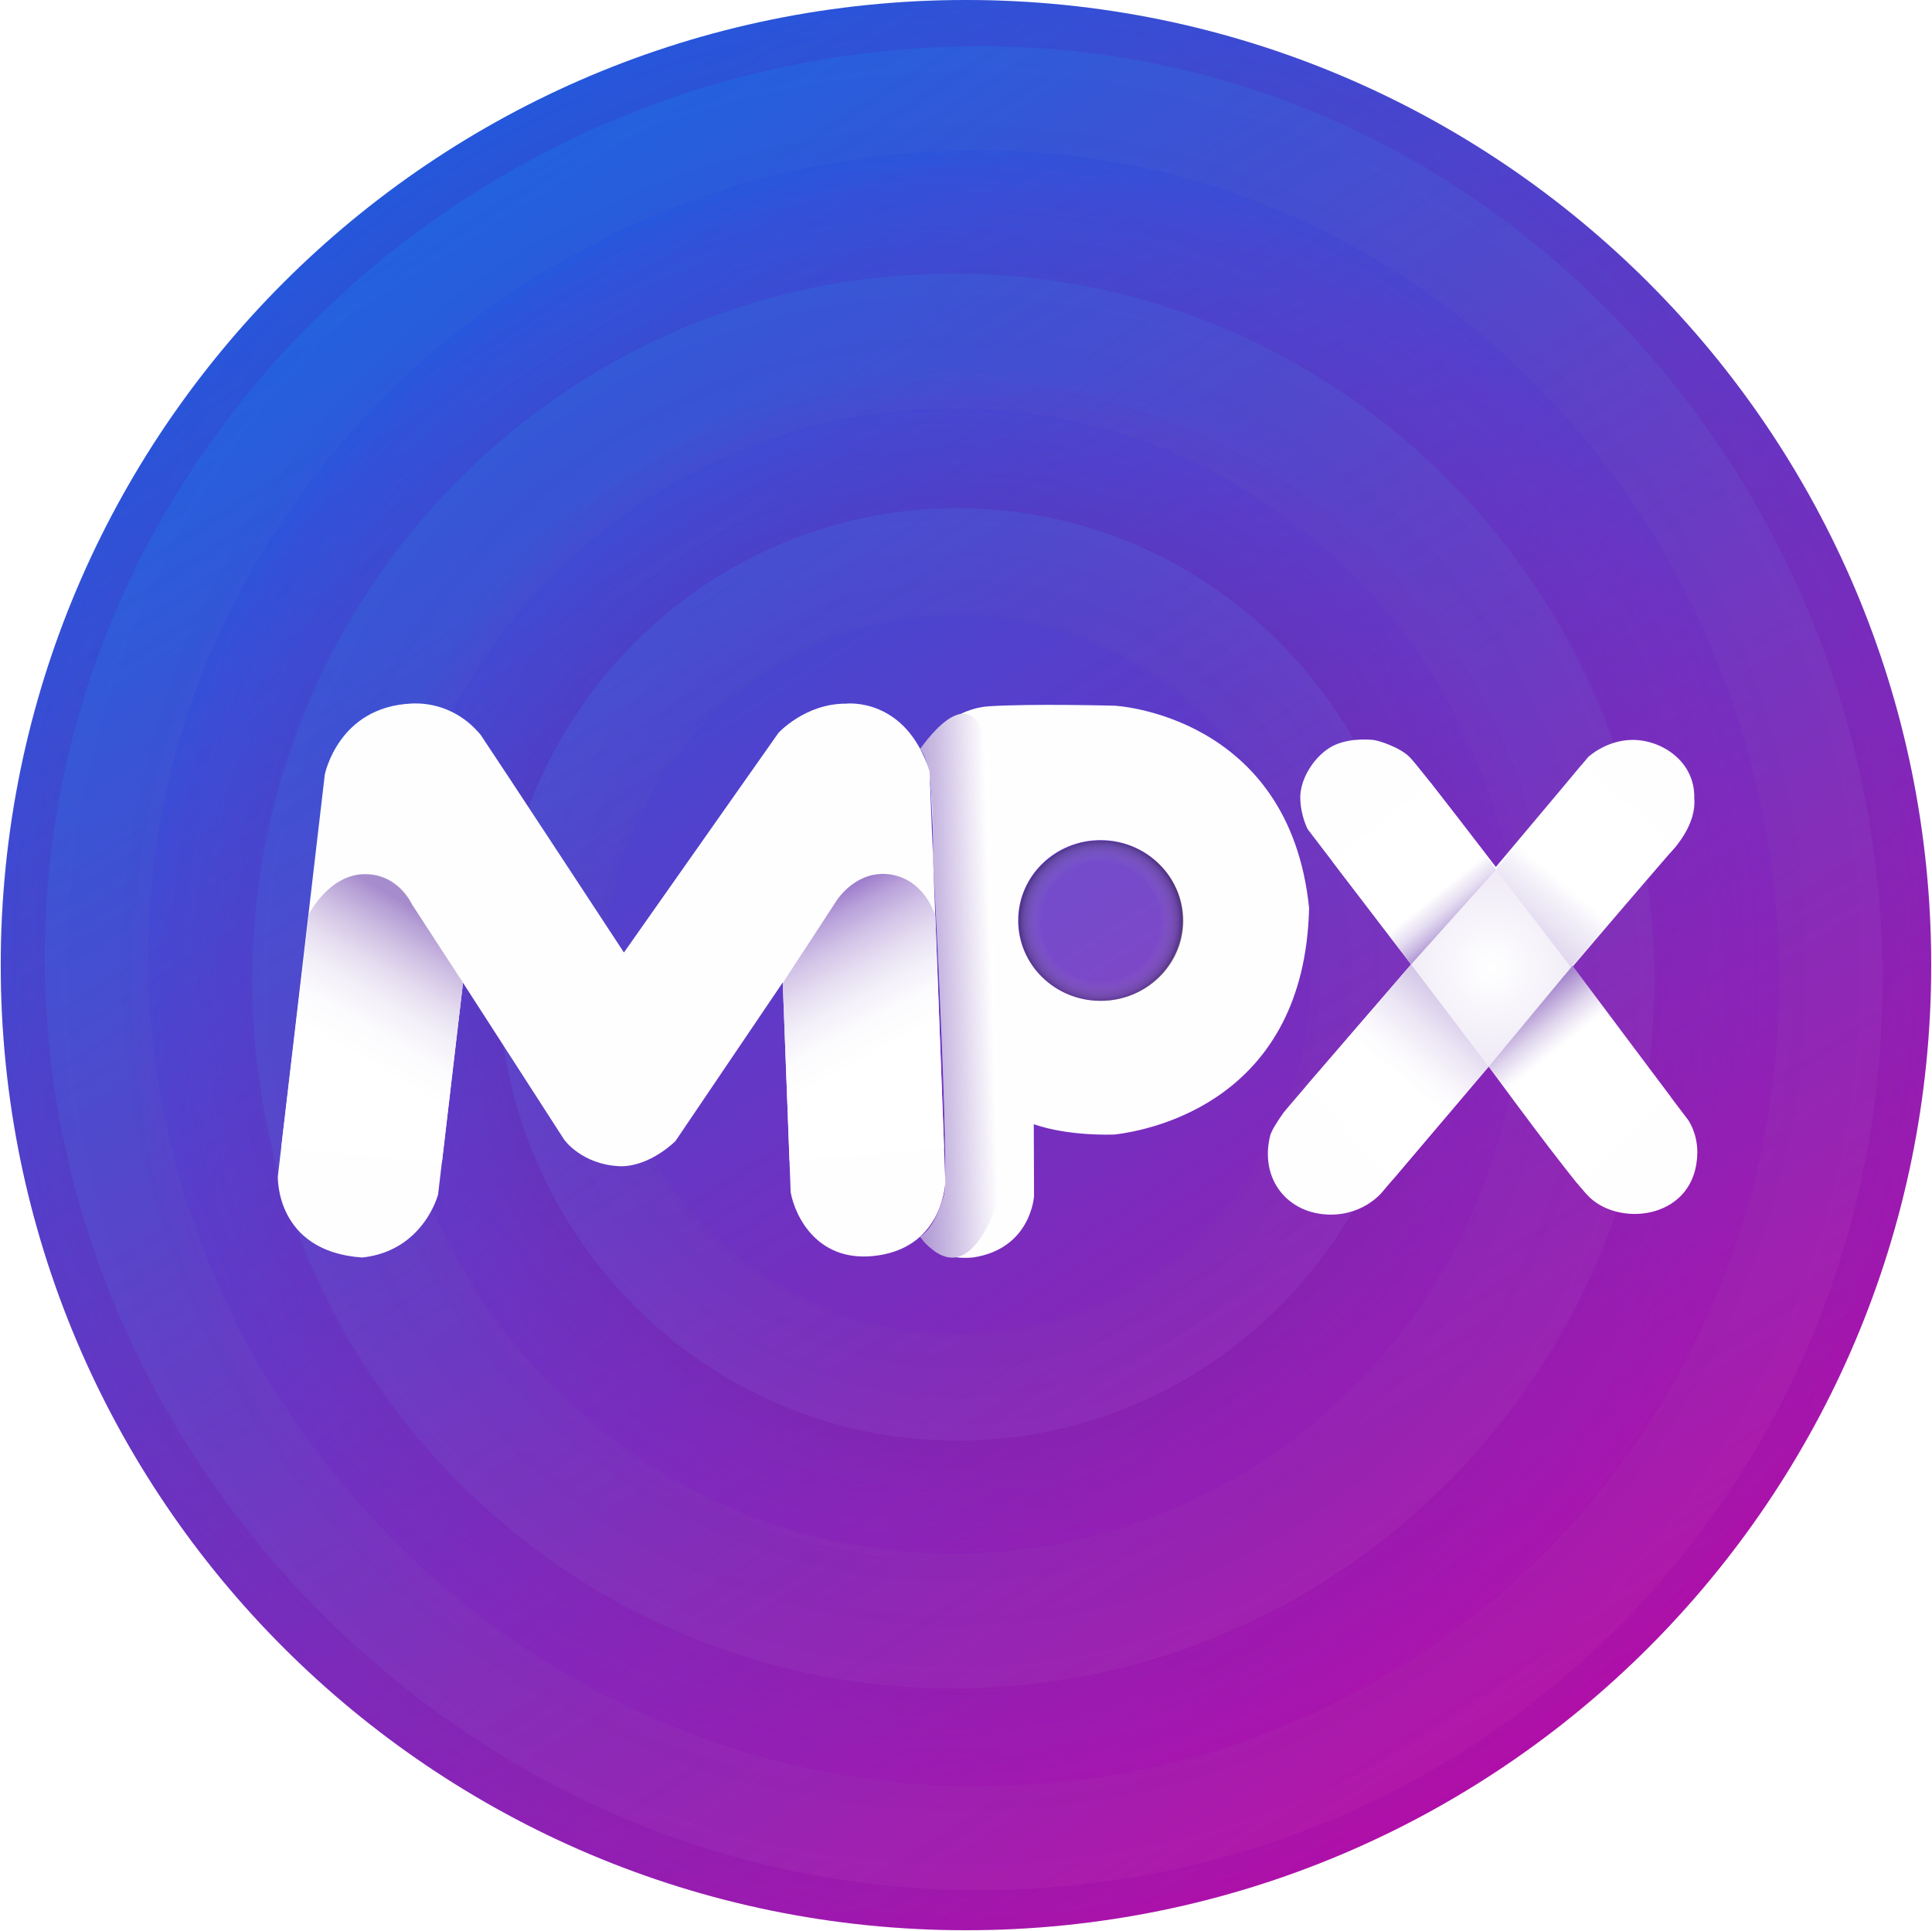
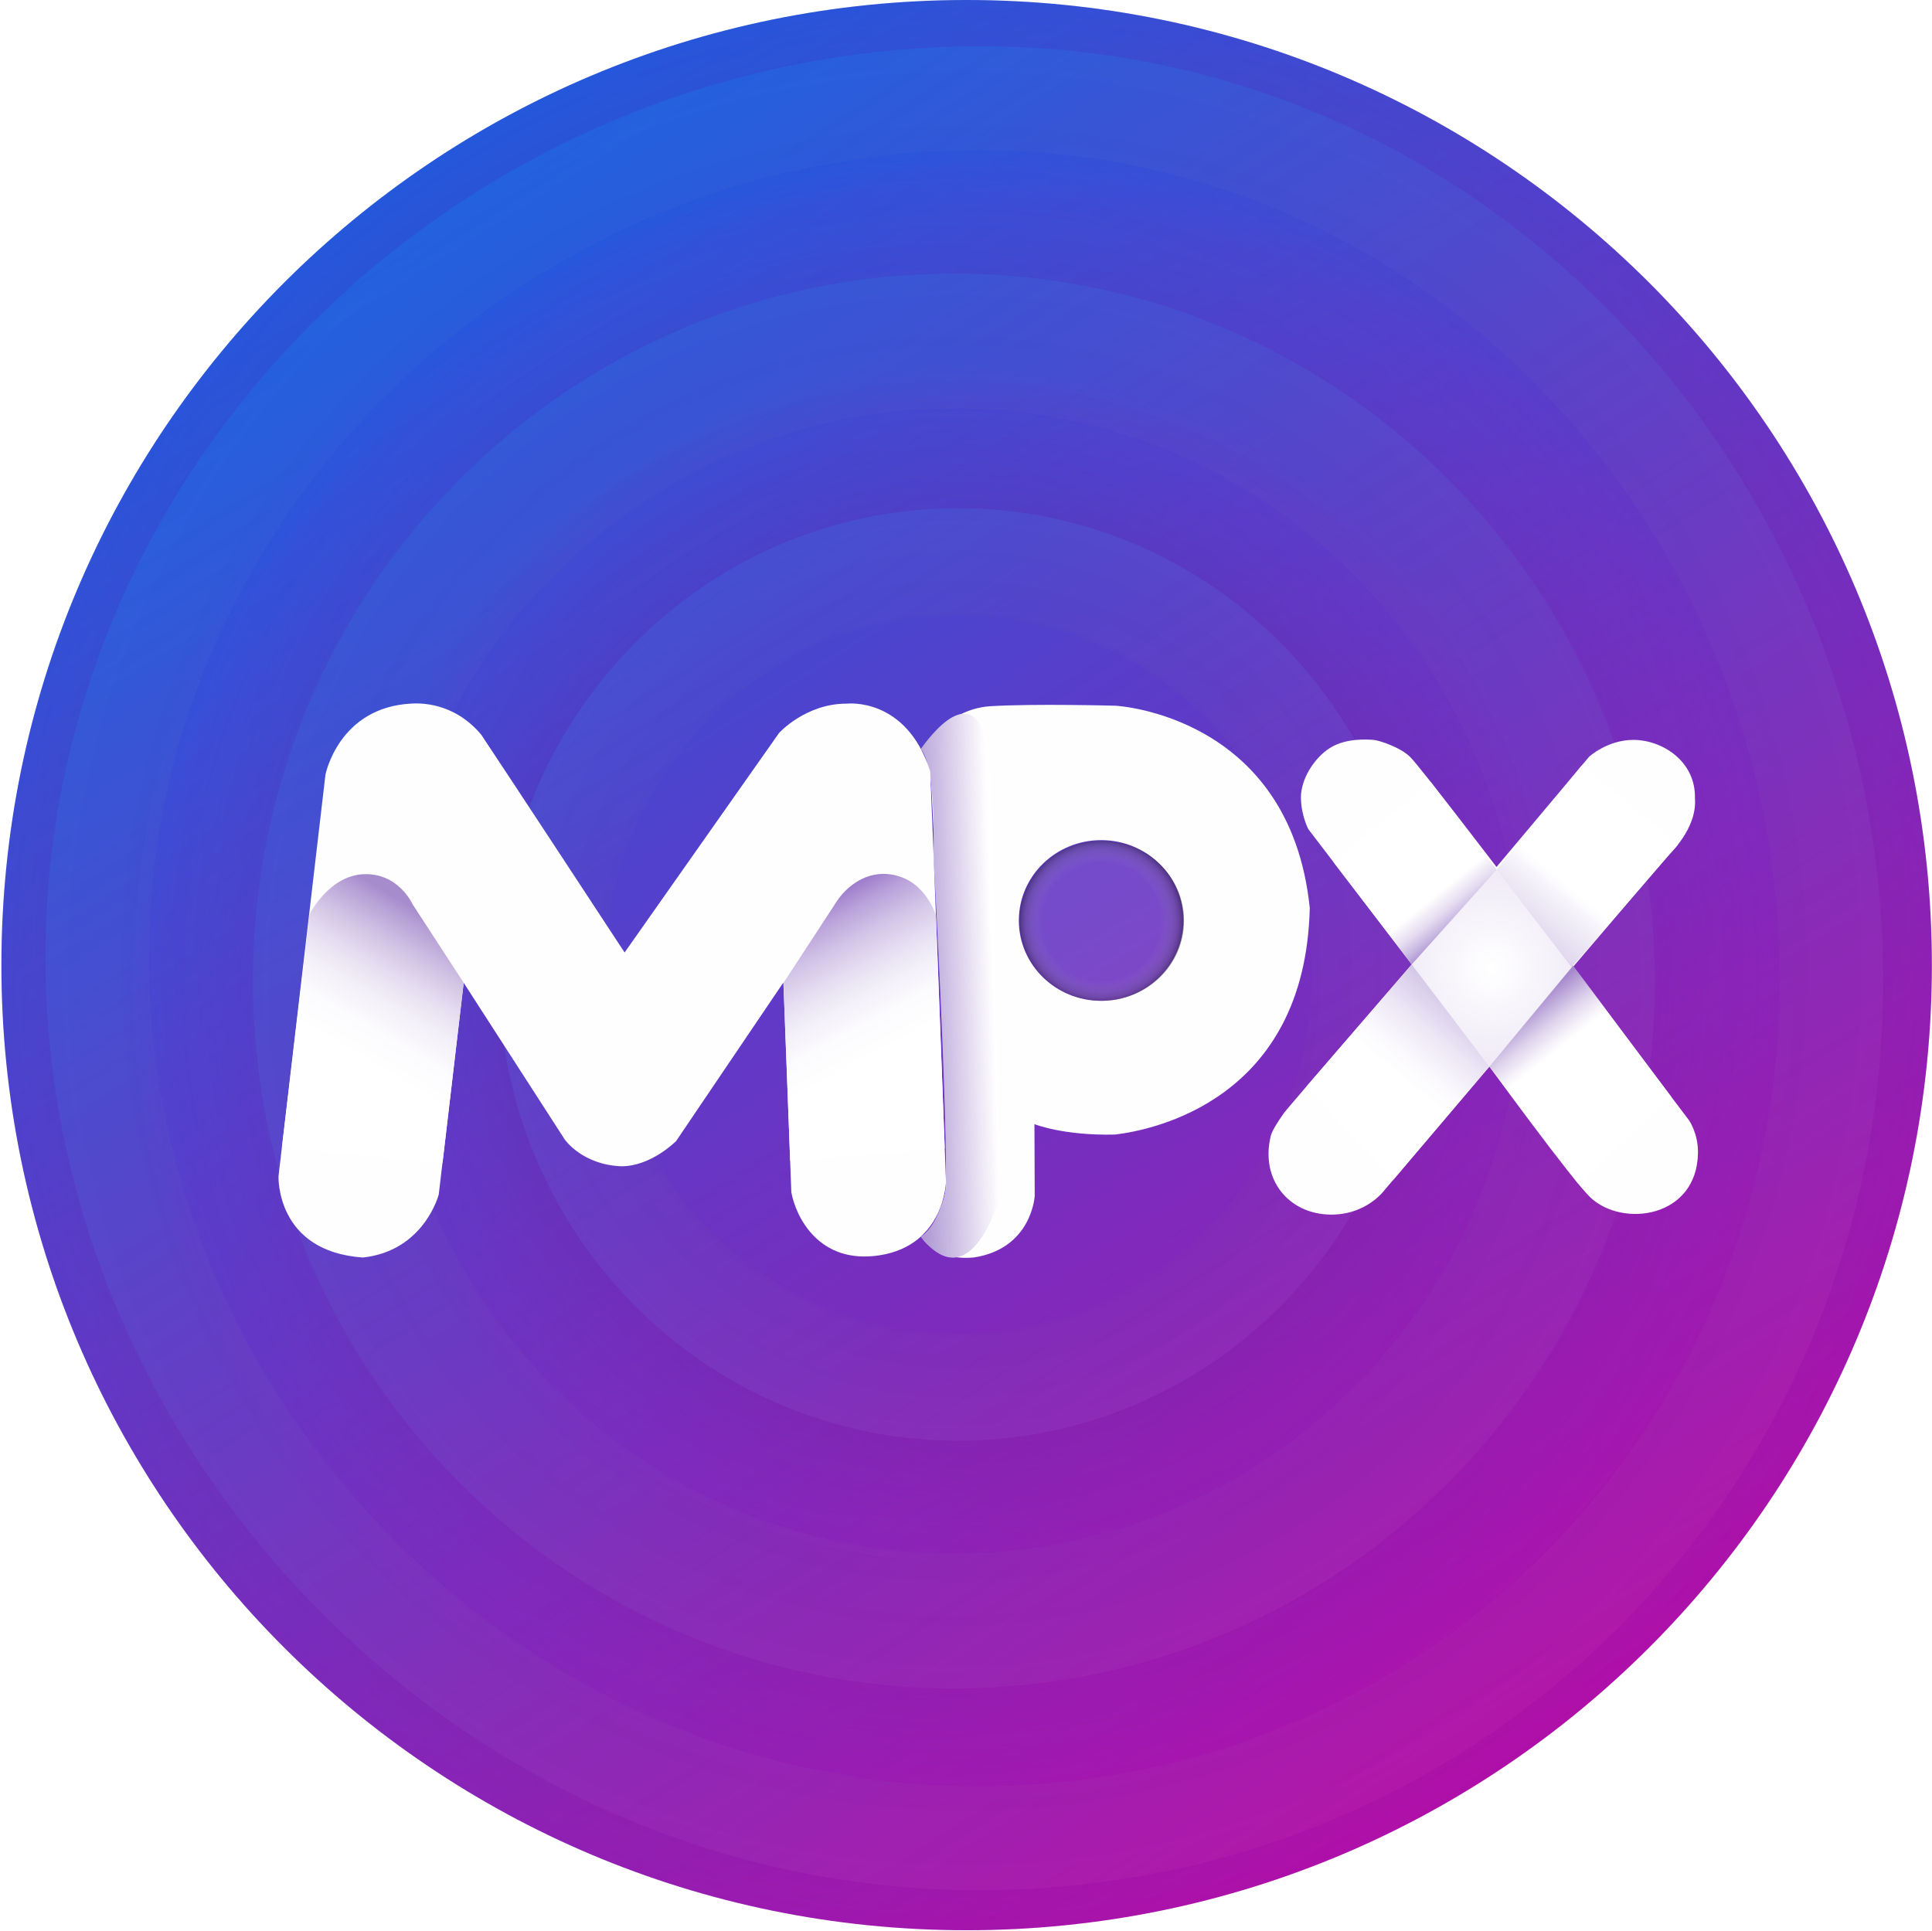
<svg xmlns="http://www.w3.org/2000/svg" xmlns:xlink="http://www.w3.org/1999/xlink" id="icon-round" viewBox="0 0 1255 1254">
  <defs>
    <radialGradient id="radial-gradient" cx="788.07" cy="172.02" fx="788.07" fy="172.02" r="387.03" gradientUnits="userSpaceOnUse">
      <stop offset="0" stop-color="#fff" />
      <stop offset=".6" stop-color="#c5b1df" />
      <stop offset="1" stop-color="#a282cc" />
    </radialGradient>
    <linearGradient id="linear-gradient" x1="696.96" y1="278.51" x2="823.53" y2="127.12" gradientUnits="userSpaceOnUse">
      <stop offset=".24" stop-color="#fff" />
      <stop offset=".32" stop-color="#faf8fc" />
      <stop offset=".42" stop-color="#ece6f5" />
      <stop offset=".54" stop-color="#d5c9e8" />
      <stop offset=".67" stop-color="#b5a1d8" />
      <stop offset=".78" stop-color="#9578c7" />
    </linearGradient>
    <linearGradient id="linear-gradient-2" x1="886.58" y1="55.64" x2="696.71" y2="280.41" gradientUnits="userSpaceOnUse">
      <stop offset=".27" stop-color="#fff" />
      <stop offset=".31" stop-color="#f4f1f9" />
      <stop offset=".52" stop-color="#c6b5e0" />
      <stop offset=".68" stop-color="#a990d0" />
      <stop offset=".76" stop-color="#9f82cb" />
    </linearGradient>
    <linearGradient id="linear-gradient-3" x1="719.32" y1="81.81" x2="896.5" y2="301.17" gradientUnits="userSpaceOnUse">
      <stop offset=".19" stop-color="#fff" />
      <stop offset=".2" stop-color="#f8f6fb" />
      <stop offset=".23" stop-color="#e5ddf1" />
      <stop offset=".26" stop-color="#c7b6e1" />
      <stop offset=".29" stop-color="#a386cd" />
    </linearGradient>
    <linearGradient id="linear-gradient-4" x1="858.32" y1="260.89" x2="750.58" y2="125.64" gradientUnits="userSpaceOnUse">
      <stop offset=".26" stop-color="#fff" />
      <stop offset=".29" stop-color="#f6f3fa" />
      <stop offset=".35" stop-color="#dfd5ed" />
      <stop offset=".42" stop-color="#bba4d8" />
      <stop offset=".46" stop-color="#a688cd" />
    </linearGradient>
    <radialGradient id="radial-gradient-2" cx="540.04" cy="110.09" fx="540.04" fy="110.09" r="71.14" gradientTransform="translate(-5.62 31.53)" gradientUnits="userSpaceOnUse">
      <stop offset=".54" stop-color="#fff" stop-opacity=".1" />
      <stop offset=".69" stop-color="#787878" stop-opacity=".31" />
      <stop offset=".78" stop-color="#000" stop-opacity=".5" />
    </radialGradient>
    <linearGradient id="linear-gradient-5" x1="473.71" y1="182.35" x2="377.84" y2="185.38" gradientUnits="userSpaceOnUse">
      <stop offset=".1" stop-color="#fff" />
      <stop offset=".43" stop-color="#cbbce3" />
      <stop offset=".67" stop-color="#a990d0" />
      <stop offset=".79" stop-color="#9d80ca" />
    </linearGradient>
    <linearGradient id="linear-gradient-6" x1="408.05" y1="269.22" x2="288" y2="46.67" gradientUnits="userSpaceOnUse">
      <stop offset=".18" stop-color="#fff" />
      <stop offset=".26" stop-color="#fcfbfd" />
      <stop offset=".33" stop-color="#f3f0f9" />
      <stop offset=".4" stop-color="#e5ddf1" />
      <stop offset=".47" stop-color="#d2c3e7" />
      <stop offset=".54" stop-color="#b9a1da" />
      <stop offset=".59" stop-color="#9f7fcd" />
    </linearGradient>
    <linearGradient id="linear-gradient-7" x1="31.23" y1="271.78" x2="144.1" y2="81.55" gradientUnits="userSpaceOnUse">
      <stop offset=".21" stop-color="#fff" />
      <stop offset=".3" stop-color="#fcfbfd" />
      <stop offset=".39" stop-color="#f3f0f8" />
      <stop offset=".47" stop-color="#e5ddf0" />
      <stop offset=".55" stop-color="#d1c2e4" />
      <stop offset=".63" stop-color="#b7a1d6" />
      <stop offset=".67" stop-color="#a78ccd" />
    </linearGradient>
    <symbol id="MPX" viewBox="0 0 922.07 360.17">
      <g id="MPX-2" data-name="MPX">
        <g id="X">
-           <path id="Contour" d="M791.2,106.24l60.14-71.59s11.89-10.97,28.73-10.97c19.14,0,40.67,14.2,40.02,37.96,1.6,19.69-16.89,36.57-16.89,36.57l-62.35,73.02,75.36,99.5s6.01,8.48,5.86,21.14c-.5,42.42-49.08,48.91-69.98,28.98-11.79-11.24-65.52-84.95-65.52-84.95l-68.31,80.5s-11.59,15.95-34.87,15.68c-27.13-.31-45.85-22.75-38.78-51.33.92-3.22,4.11-8.49,8.78-15.04,1.99-2.74,82.75-96.16,82.75-96.16l-67.15-87.82s-4.69-8.78-4.83-20.48,8.3-25.65,18.85-32.32,24.77-5.49,28.24-5.26,17.49,4.72,23.95,11.18,55.98,71.38,55.98,71.38Z" fill="#fefefe" />
+           <path id="Contour" d="M791.2,106.24l60.14-71.59s11.89-10.97,28.73-10.97c19.14,0,40.67,14.2,40.02,37.96,1.6,19.69-16.89,36.57-16.89,36.57l-62.35,73.02,75.36,99.5s6.01,8.48,5.86,21.14c-.5,42.42-49.08,48.91-69.98,28.98-11.79-11.24-65.52-84.95-65.52-84.95l-68.31,80.5s-11.59,15.95-34.87,15.68c-27.13-.31-45.85-22.75-38.78-51.33.92-3.22,4.11-8.49,8.78-15.04,1.99-2.74,82.75-96.16,82.75-96.16l-67.15-87.82s-4.69-8.78-4.83-20.48c-.14-11.7,8.3-25.65,18.85-32.32,10.55-6.67,24.77-5.49,28.24-5.26s17.49,4.72,23.95,11.18,55.98,71.38,55.98,71.38Z" fill="#fefefe" />
          <polygon id="Center_Shadow" data-name="Center Shadow" points="736.16 169.56 791.25 108.13 839.98 171.48 786.58 235.9 736.16 169.56" fill="url(#radial-gradient)" />
          <polygon id="Shadow_Bottom_Left" data-name="Shadow Bottom Left" points="736.16 169.56 786.58 235.9 724.27 309.33 667.62 249.02 736.16 169.56" fill="url(#linear-gradient)" />
          <polygon id="Shadow_Top_RIght" data-name="Shadow Top RIght" points="791.25 108.13 839.98 171.48 908.99 91.81 846.74 40.13 791.25 108.13" fill="url(#linear-gradient-2)" />
          <polygon id="Shadow_Top_Left" data-name="Shadow Top Left" points="736.16 169.56 791.25 108.13 748.49 51.01 685.25 102.98 736.16 169.56" fill="url(#linear-gradient-3)" />
          <polygon id="Shadow_Bottom_Right" data-name="Shadow Bottom Right" points="840.97 170.33 786.58 235.9 844.22 311.96 904.75 255.6 840.97 170.33" fill="url(#linear-gradient-4)" />
        </g>
        <g id="P">
          <path id="Contour-2" data-name="Contour" d="M543.72,1.48s-53.27-1.45-81.79.35c-27.91,1.97-44.26,27.69-44.26,27.69,3.48,3.69,6.05,16.87,6.05,16.87,0,0,12.87,246.73,9.49,270.89-4.01,21.81-15.64,29.19-15.64,29.19,0,0,8.15,15.78,34.01,13.47,37.86-5.73,39.64-39.98,39.64-39.98l-.17-46.63s19.19,7.62,52.5,6.74c24.69-2.96,123.49-22.72,126.34-147.23C656.99,7.27,543.72,1.48,543.72,1.48ZM534.38,193.2c-29.53,0-53.47-23.37-53.47-52.2s23.94-52.2,53.47-52.2,53.47,23.37,53.47,52.2-23.94,52.2-53.47,52.2Z" fill="#fefefe" />
          <ellipse id="Internal_Shadow" data-name="Internal Shadow" cx="534.72" cy="141.2" rx="53.5" ry="52" fill="url(#radial-gradient-2)" />
          <path id="M_Shadow" data-name="M Shadow" d="M425.4,98.39s2.28-56.23-8.16-68.88c4.13-5.42,36.2-51.53,44.95,5.13,1.08,56.78,6.65,284.69,6.65,284.69,0,0-18.24,69.2-51.7,27.14,0,0,8.74-2.36,16.45-29.9.81-58.44-8.19-218.18-8.19-218.18Z" fill="url(#linear-gradient-5)" />
        </g>
        <g id="M">
          <path id="M-2" data-name="M" d="M0,307.25L30.5,46.26S39.12,2.25,86.74.07c4.6-.21,26.98-1.21,44.95,20.23,12.89,19.17,93.13,141.5,93.13,141.5L325.18,19.14S342.59-.04,369.26.13c0,0,38.6-4.56,54.09,44,2.24,50.96,10.25,266.55,10.25,266.55,0,0-.9,41.27-43.14,47.84-39.5,6.14-54.48-25.18-57.34-40.99-.42-13.48-5.14-136.27-5.14-136.27l-69.67,103.01s-16.07,16.41-35.54,16.41c-25.52-.91-36.85-17.42-36.85-17.42l-65.63-101.77-16.2,137.54s-9.37,36.59-49.23,40.93C-1.85,356.09,0,307.25,0,307.25Z" fill="#fdfefd" />
          <path id="Shadow_right" data-name="Shadow right" d="M427.08,137.86s-7.09-25.18-31.9-27.07c-21.79-1.23-33.17,18.77-33.17,18.77l-34.02,52.07,4.39,115.45,100.4-8.12-5.71-151.1Z" fill="url(#linear-gradient-6)" />
          <path id="Shadow_left" data-name="Shadow left" d="M20.19,136.96s12.1-24.36,34.17-25.98c23.53-1.53,32.82,19.63,32.82,19.63l33.11,50.87-13.71,116.89-104.36-9.82,17.98-151.58Z" fill="url(#linear-gradient-7)" />
        </g>
      </g>
    </symbol>
    <radialGradient id="radial-gradient-3" cx="741.59" cy="752.64" fx="741.59" fy="752.64" r="309.88" gradientUnits="userSpaceOnUse">
      <stop offset="0" stop-color="#000" stop-opacity="0" />
      <stop offset="1" stop-color="#b3b3b3" stop-opacity=".05" />
    </radialGradient>
    <radialGradient id="radial-gradient-4" cx="741.59" cy="752.64" fx="741.59" fy="752.64" r="406.64" gradientUnits="userSpaceOnUse">
      <stop offset="0" stop-color="#000" stop-opacity=".6" />
      <stop offset=".95" stop-color="#971fb7" stop-opacity=".07" />
      <stop offset="1" stop-color="#ab23cf" stop-opacity="0" />
    </radialGradient>
    <radialGradient id="radial-gradient-5" cx="738.91" cy="757.04" fx="738.91" fy="757.04" r="471.65" gradientUnits="userSpaceOnUse">
      <stop offset="0" stop-color="#000" stop-opacity="0" />
      <stop offset="1" stop-color="#b3b3b3" stop-opacity=".05" />
    </radialGradient>
    <radialGradient id="radial-gradient-6" cx="738.91" cy="757.04" fx="738.91" fy="757.04" r="555.57" gradientUnits="userSpaceOnUse">
      <stop offset="0" stop-color="#000" stop-opacity=".6" />
      <stop offset=".95" stop-color="#971fb7" stop-opacity=".07" />
      <stop offset="1" stop-color="#ab23cf" stop-opacity="0" />
    </radialGradient>
    <radialGradient id="radial-gradient-7" cx="745.89" cy="748.46" fx="745.89" fy="748.46" r="616.43" xlink:href="#radial-gradient-5" />
    <radialGradient id="radial-gradient-8" cx="745.89" cy="748.46" fx="745.89" fy="748.46" r="747.18" gradientUnits="userSpaceOnUse">
      <stop offset="0" stop-color="#000" stop-opacity=".6" />
      <stop offset=".95" stop-color="#971fb7" stop-opacity=".07" />
      <stop offset="1" stop-color="#ab23cf" stop-opacity="0" />
    </radialGradient>
    <symbol id="Rings" viewBox="0 0 1491.77 1496.93">
      <g>
        <g id="Ring_1" data-name="Ring 1">
          <path id="Inner" d="M741.59,440.35c-169.8,0-307.46,139.82-307.46,312.29s137.65,312.29,307.46,312.29,307.46-139.82,307.46-312.29-137.65-312.29-307.46-312.29ZM741.59,993.32c-130.87,0-236.96-107.76-236.96-240.68s106.09-240.68,236.96-240.68,236.96,107.76,236.96,240.68-106.09,240.68-236.96,240.68Z" fill="url(#radial-gradient-3)" />
          <path id="Outer" d="M741.59,342.84c-222.82,0-403.45,183.47-403.45,409.79s180.63,409.79,403.45,409.79,403.45-183.47,403.45-409.79-180.63-409.79-403.45-409.79ZM741.59,1064.93c-169.8,0-307.46-139.82-307.46-312.29s137.65-312.29,307.46-312.29,307.46,139.82,307.46,312.29-137.65,312.29-307.46,312.29Z" fill="url(#radial-gradient-4)" />
        </g>
        <g id="Ring_2" data-name="Ring 2">
          <path id="Inner-2" data-name="Inner" d="M738.91,283.2c-259.28,0-469.46,212.14-469.46,473.84s210.18,473.84,469.46,473.84,469.46-212.14,469.46-473.84-210.18-473.84-469.46-473.84ZM738.91,1140.58c-209.87,0-380-171.72-380-383.54s170.13-383.54,380-383.54,380,171.72,380,383.54-170.13,383.54-380,383.54Z" fill="url(#radial-gradient-5)" />
          <path id="Outer-2" data-name="Outer" d="M738.91,198.9c-305.41,0-552.99,249.89-552.99,558.14s247.58,558.14,552.99,558.14,552.99-249.89,552.99-558.14S1044.31,198.9,738.91,198.9ZM738.91,1230.88c-259.28,0-469.46-212.14-469.46-473.84s210.18-473.84,469.46-473.84,469.46,212.14,469.46,473.84-210.18,473.84-469.46,473.84Z" fill="url(#radial-gradient-6)" />
        </g>
        <g id="Ring_3" data-name="Ring 3">
          <path id="Inner-3" data-name="Inner" d="M756.99,130.97c-341.49,0-626.47,273.8-626.47,610.1s283.28,624.9,624.77,624.9,605.97-272.62,605.97-608.92S1098.48,130.97,756.99,130.97ZM754.22,1296.36c-302.99,0-554.34-256.07-554.34-554.46S452.74,200.57,755.74,200.57s536.16,257.11,536.16,555.5-234.67,540.28-537.67,540.28Z" fill="url(#radial-gradient-7)" />
          <path id="Outer-3" data-name="Outer" d="M759.34,0C345.43,0,0,331.87,0,739.5s343.36,757.43,757.28,757.43,734.5-330.44,734.5-738.07S1173.26,0,759.34,0ZM755.28,1365.96c-341.49,0-624.77-288.6-624.77-624.9S415.5,130.97,756.99,130.97s604.27,289.78,604.27,626.07-264.49,608.92-605.97,608.92Z" fill="url(#radial-gradient-8)" />
        </g>
      </g>
    </symbol>
    <clipPath id="clippath">
-       <circle id="Mask" cx="627.48" cy="627" r="627" fill="none" />
+       <circle id="Mask" cx="627.91" cy="627" r="627" fill="none" />
    </clipPath>
-     <linearGradient id="linear-gradient-8" x1="192.12" y1="-57.11" x2="1082.34" y2="1341.76" gradientUnits="userSpaceOnUse">
+     <linearGradient id="linear-gradient-8" x1="192.55" y1="-57.11" x2="1082.77" y2="1341.76" gradientUnits="userSpaceOnUse">
      <stop offset="0" stop-color="#006bea" />
      <stop offset="1" stop-color="#d0009e" />
    </linearGradient>
  </defs>
  <g id="icon-2" data-name="icon">
    <g clip-path="url(#clippath)">
      <g id="Icon">
        <g id="Background">
-           <rect id="Background-2" data-name="Background" x=".48" width="1254" height="1254" fill="url(#linear-gradient-8)" />
-           <use width="1491.77" height="1496.93" transform="translate(-97.52 -97) scale(.97)" xlink:href="#Rings" />
+           <rect id="Background-2" data-name="Background" x=".91" width="1254" height="1254" fill="url(#linear-gradient-8)" />
+           <use width="1491.77" height="1496.93" transform="translate(-97.09 -97) scale(.97)" xlink:href="#Rings" />
        </g>
-         <use width="922.07" height="360.17" transform="translate(180.48 457)" xlink:href="#MPX" />
+         <use width="922.07" height="360.17" transform="translate(180.91 457)" xlink:href="#MPX" />
      </g>
    </g>
  </g>
</svg>
